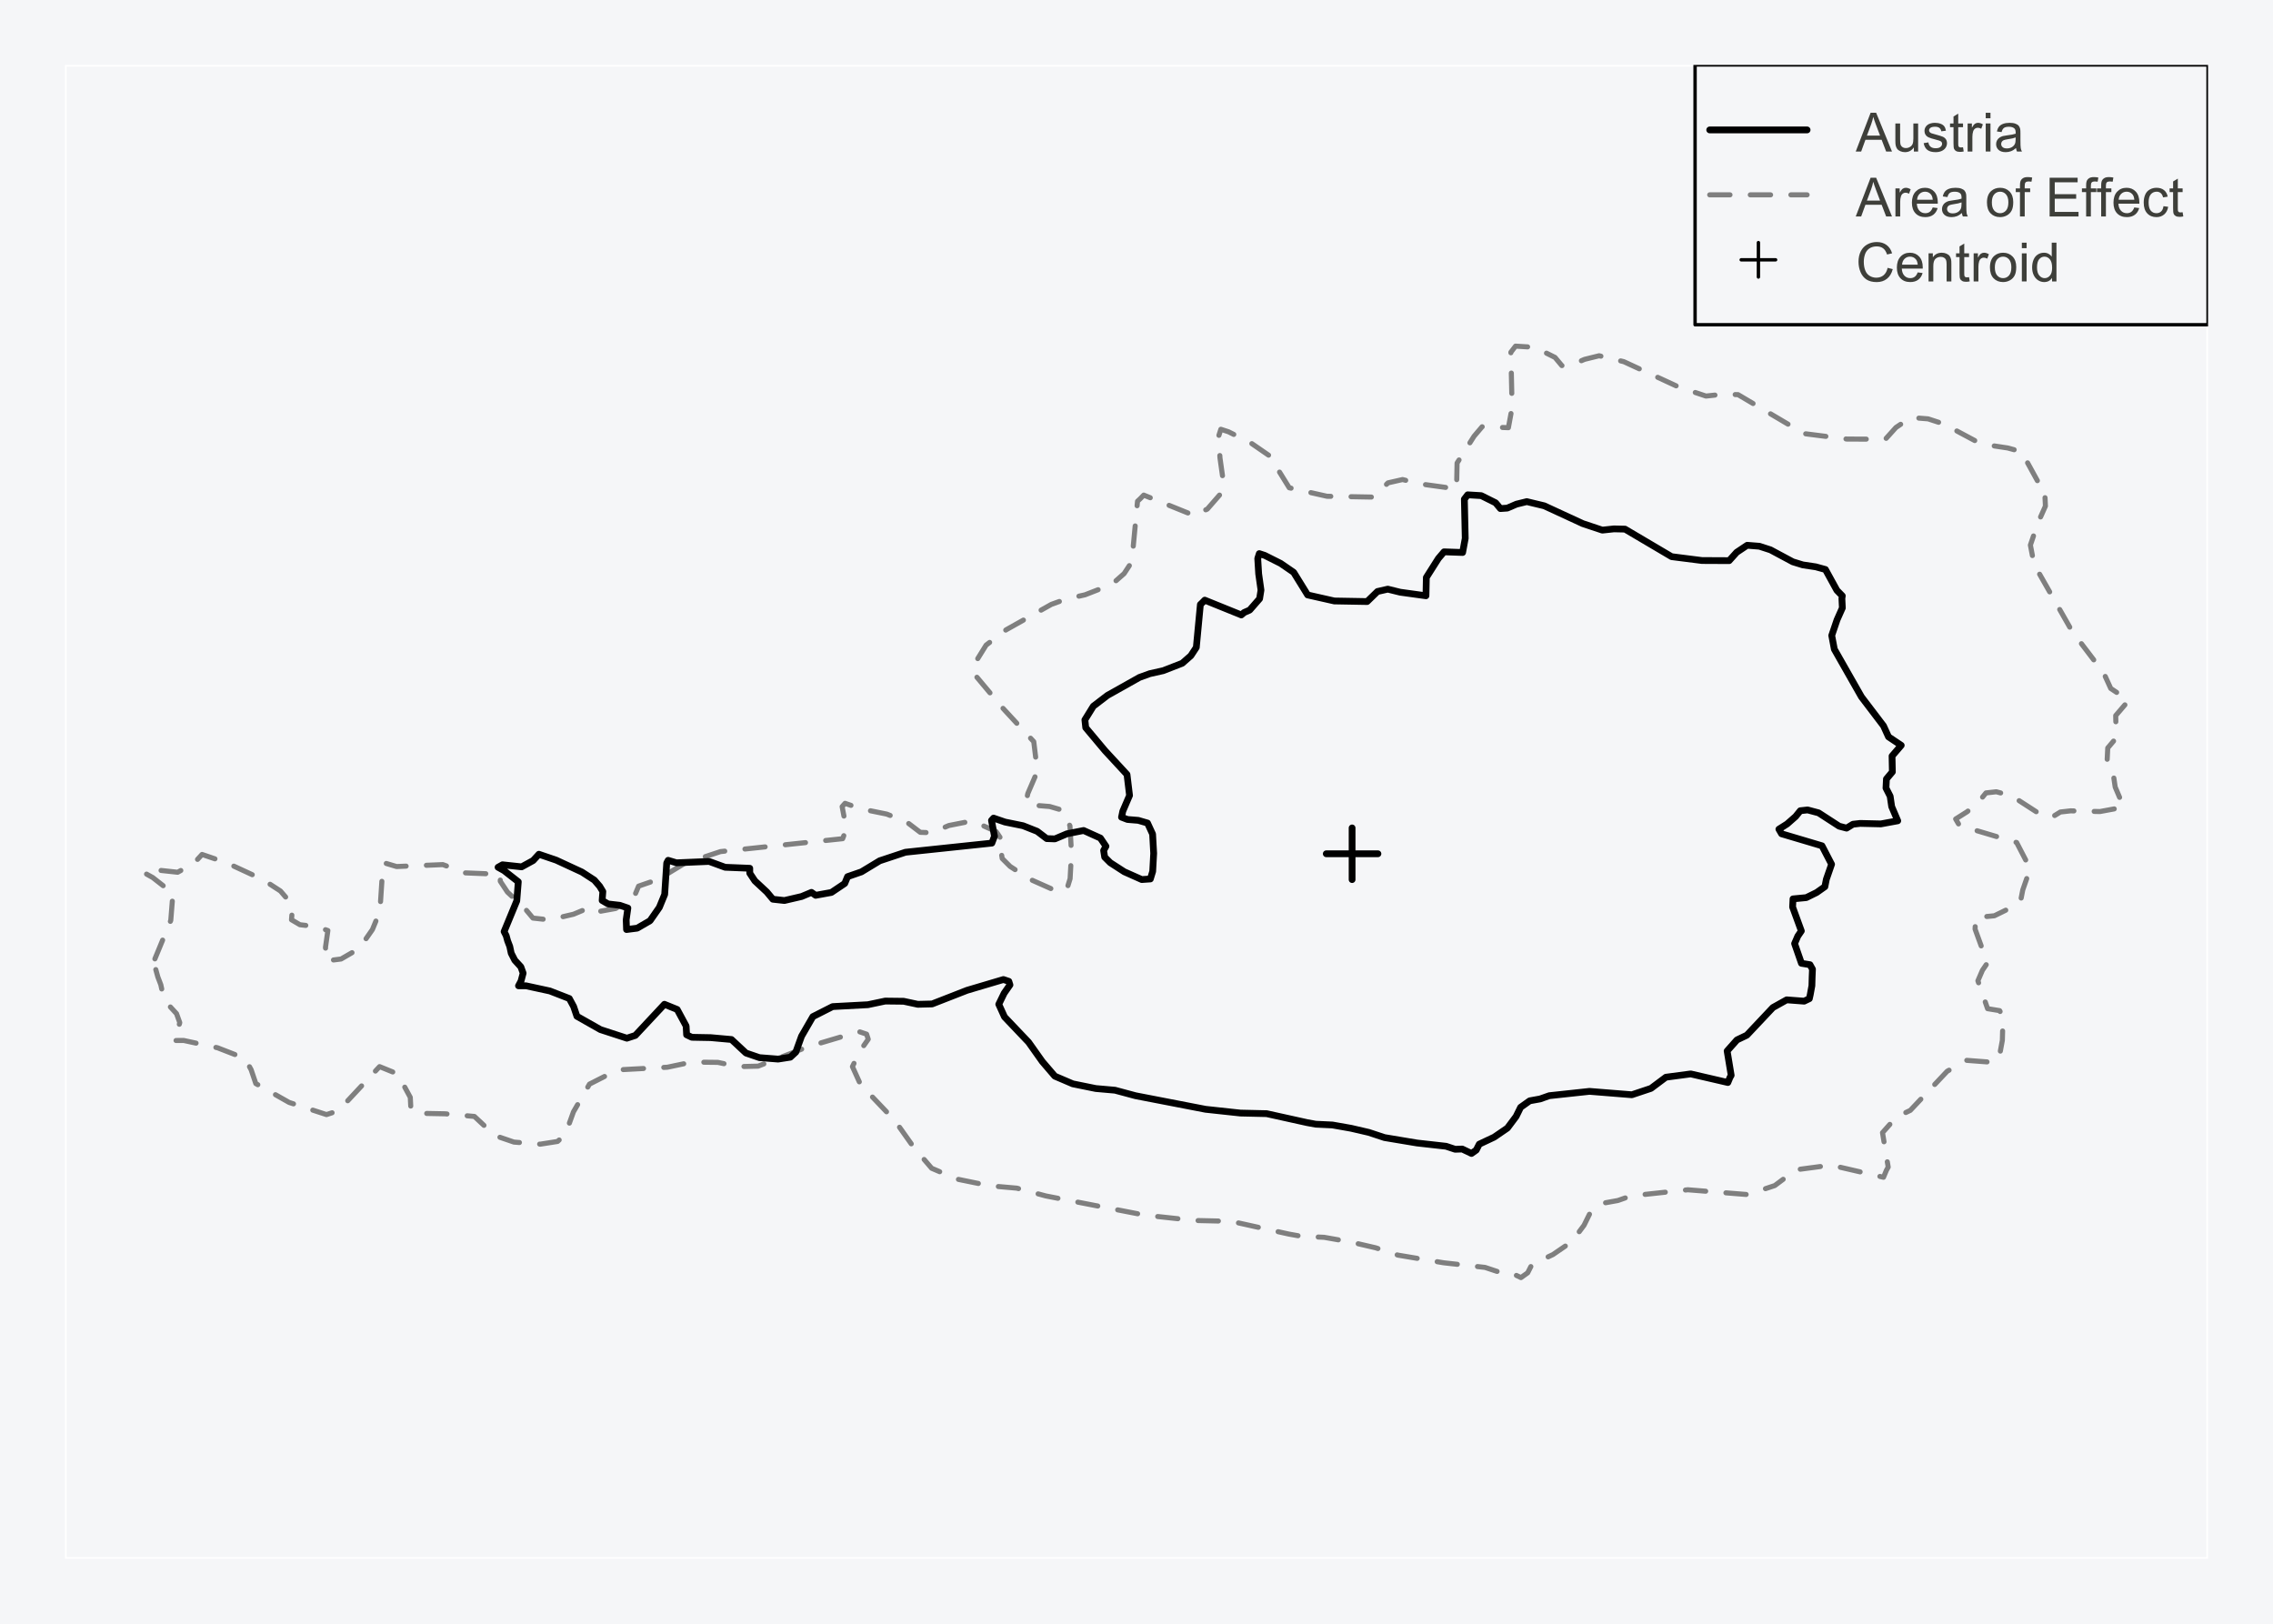
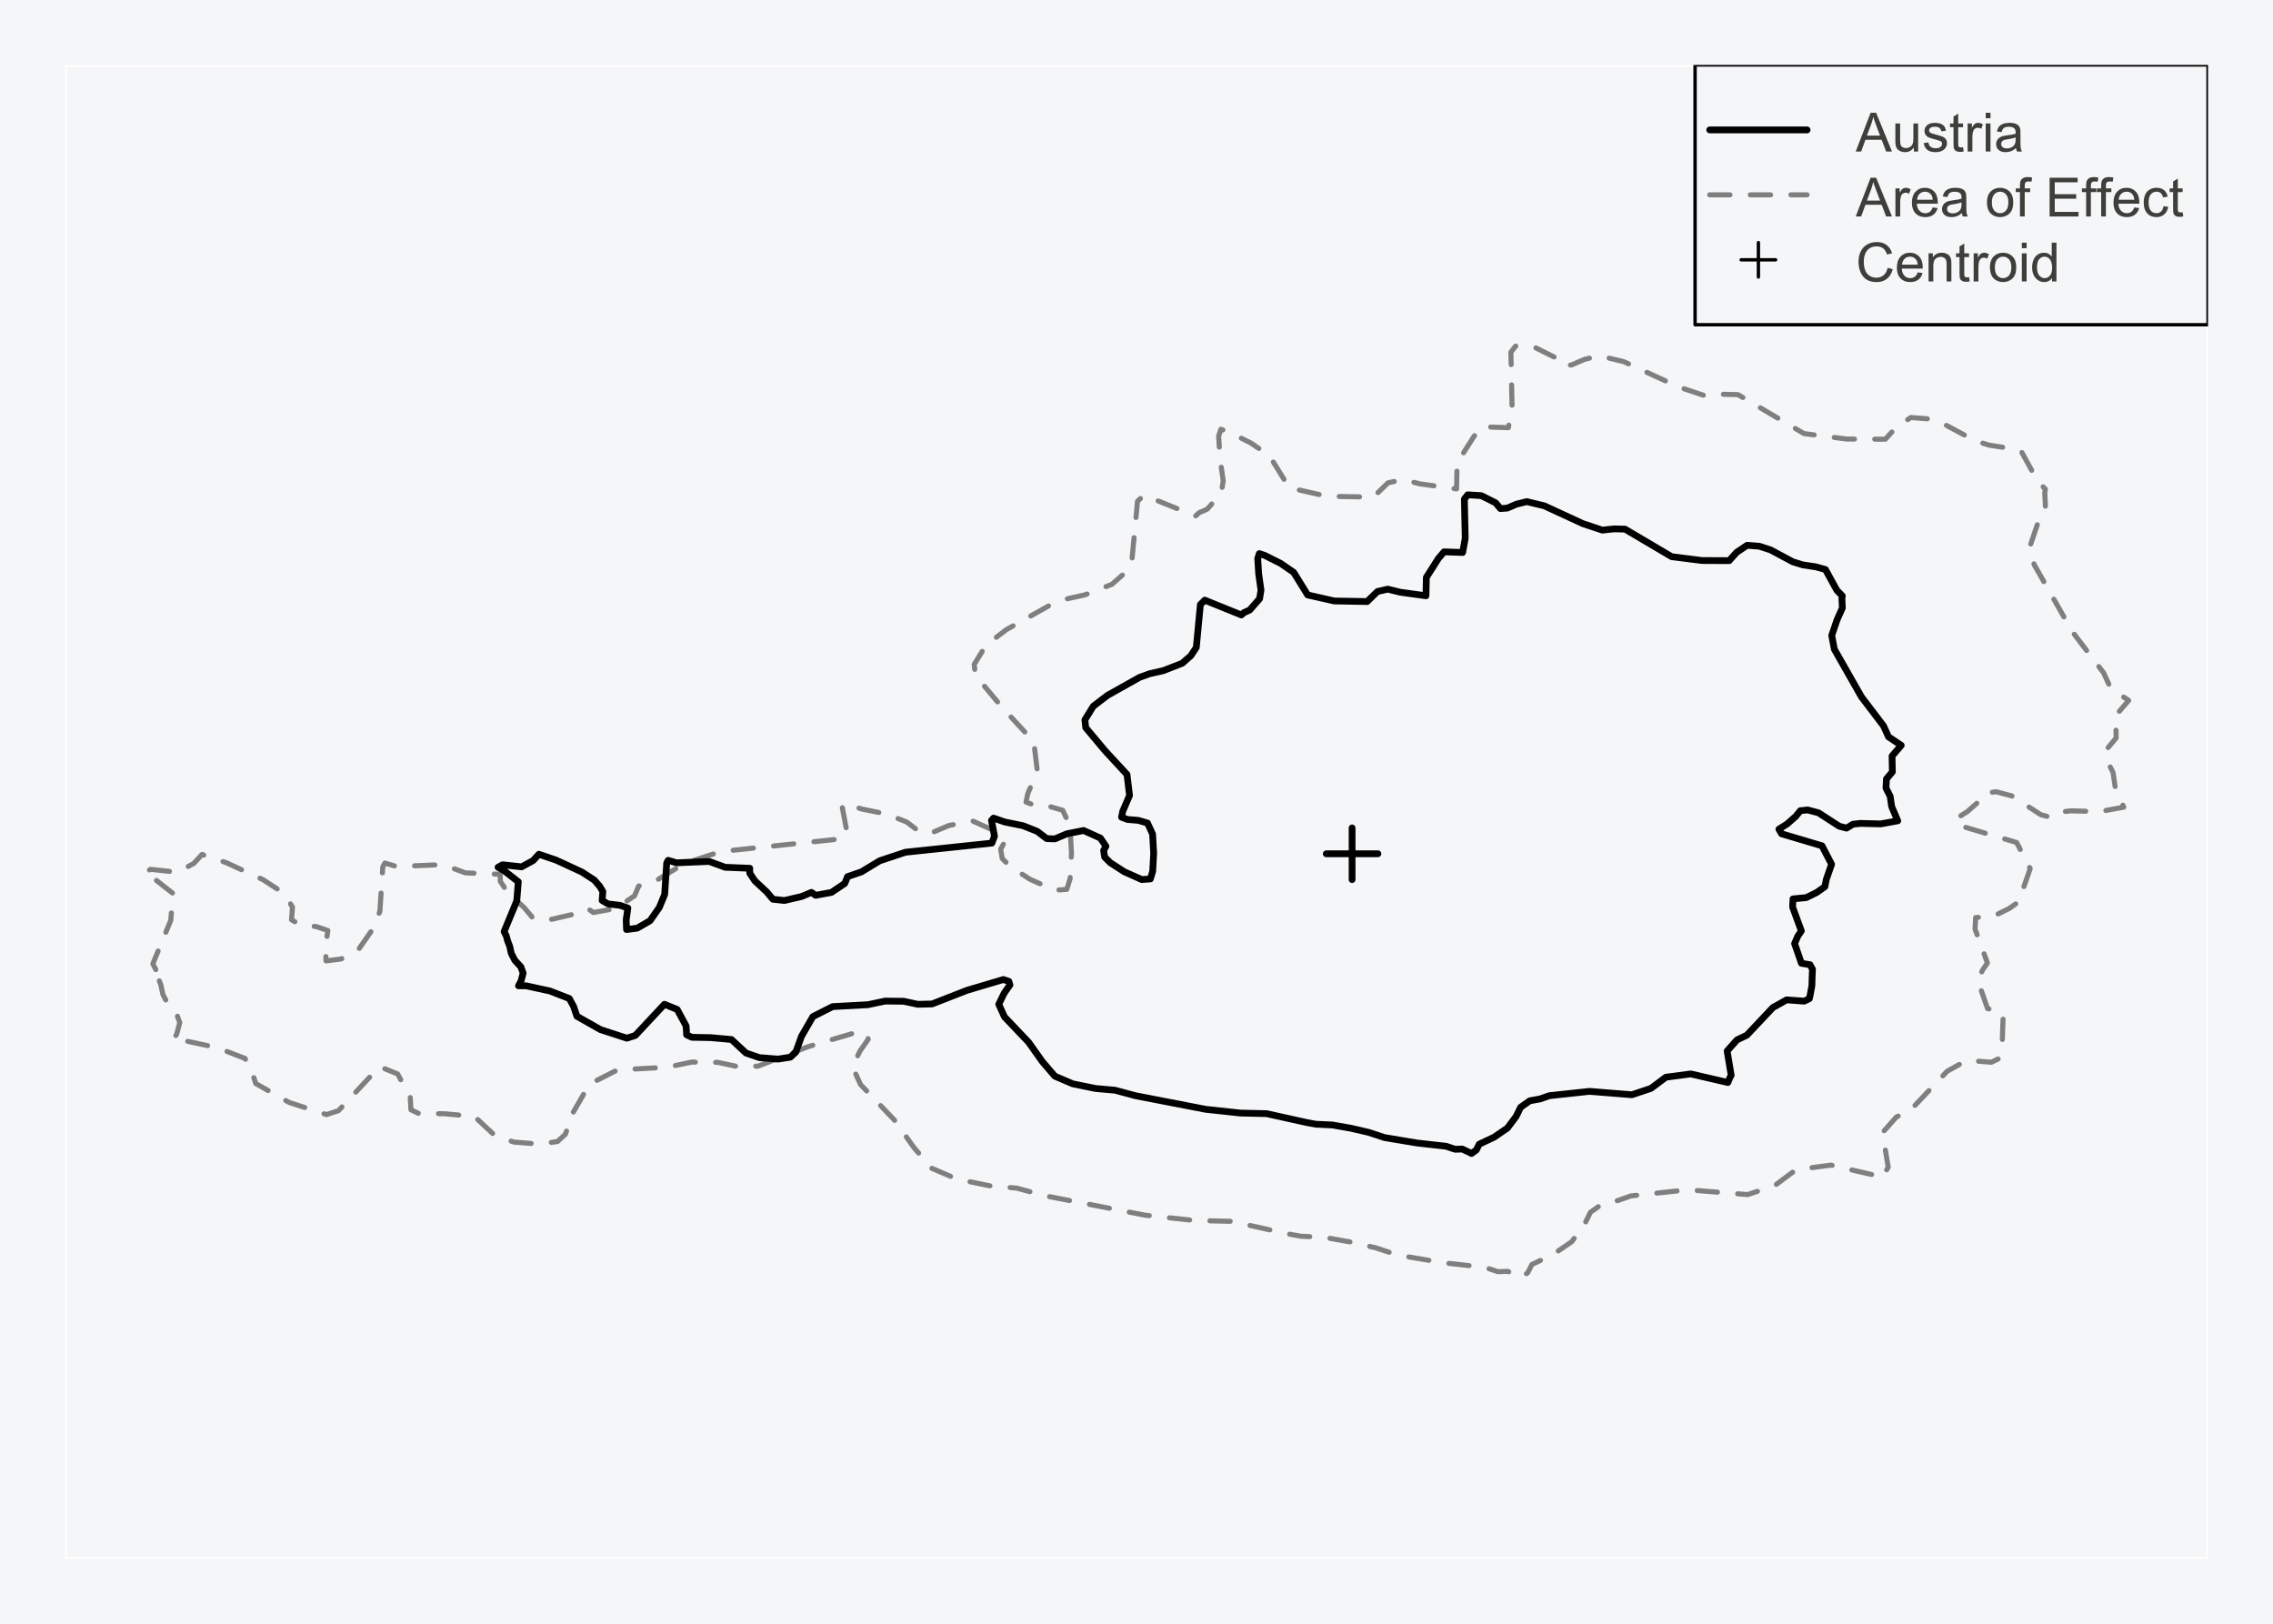
<svg xmlns="http://www.w3.org/2000/svg" xmlns:xlink="http://www.w3.org/1999/xlink" width="504pt" height="360pt" viewBox="0 0 504 360">
  <style type="text/css">
  /* theme-aware-processed - auto-generated */
  .theme-bg {
    fill: #F5F6F8;
  }
  .theme-text {
    fill: #3E3F3A;
    font-family: "Roboto", -apple-system, BlinkMacSystemFont, "Segoe UI", system-ui, sans-serif;
  }
</style>
  <defs>
    <g>
      <g id="glyph-0-0">
        <path d="M -0.016 0 L 3.281 -8.59 L 4.508 -8.59 L 8.023 0 L 6.727 0 L 5.727 -2.602 L 2.133 -2.602 L 1.188 0 L -0.016 0 M 2.461 -3.527 L 5.375 -3.527 L 4.477 -5.906 C 4.203 -6.629 4 -7.223 3.867 -7.688 C 3.758 -7.137 3.602 -6.59 3.406 -6.047 Z M 2.461 -3.527 " />
      </g>
      <g id="glyph-0-1">
        <path d="M 4.867 0 L 4.867 -0.914 C 4.383 -0.211 3.727 0.141 2.895 0.141 C 2.527 0.141 2.184 0.07 1.867 -0.07 C 1.547 -0.211 1.312 -0.387 1.156 -0.602 C 1.004 -0.812 0.895 -1.074 0.832 -1.383 C 0.789 -1.59 0.766 -1.918 0.766 -2.367 L 0.766 -6.223 L 1.82 -6.223 L 1.82 -2.773 C 1.82 -2.219 1.844 -1.848 1.887 -1.656 C 1.953 -1.379 2.094 -1.164 2.309 -1.004 C 2.523 -0.848 2.789 -0.766 3.105 -0.766 C 3.422 -0.766 3.719 -0.848 3.996 -1.012 C 4.273 -1.172 4.469 -1.395 4.586 -1.672 C 4.699 -1.953 4.758 -2.355 4.758 -2.891 L 4.758 -6.223 L 5.812 -6.223 L 5.812 0 Z M 4.867 0 " />
      </g>
      <g id="glyph-0-2">
        <path d="M 0.367 -1.859 L 1.414 -2.023 C 1.469 -1.602 1.633 -1.281 1.902 -1.062 C 2.168 -0.836 2.543 -0.727 3.023 -0.727 C 3.508 -0.727 3.867 -0.824 4.102 -1.023 C 4.336 -1.219 4.453 -1.449 4.453 -1.719 C 4.453 -1.953 4.348 -2.141 4.141 -2.281 C 3.996 -2.375 3.641 -2.492 3.062 -2.637 C 2.289 -2.832 1.754 -3 1.457 -3.145 C 1.156 -3.285 0.93 -3.484 0.777 -3.734 C 0.621 -3.988 0.547 -4.266 0.547 -4.57 C 0.547 -4.848 0.609 -5.105 0.734 -5.34 C 0.863 -5.578 1.035 -5.773 1.254 -5.93 C 1.418 -6.051 1.641 -6.152 1.926 -6.238 C 2.207 -6.32 2.512 -6.363 2.836 -6.363 C 3.324 -6.363 3.754 -6.293 4.121 -6.152 C 4.492 -6.012 4.762 -5.82 4.938 -5.582 C 5.113 -5.34 5.234 -5.02 5.305 -4.617 L 4.273 -4.477 C 4.227 -4.797 4.09 -5.047 3.863 -5.227 C 3.641 -5.406 3.32 -5.496 2.914 -5.496 C 2.426 -5.496 2.082 -5.414 1.875 -5.258 C 1.668 -5.094 1.562 -4.906 1.562 -4.695 C 1.562 -4.555 1.605 -4.434 1.695 -4.324 C 1.777 -4.211 1.914 -4.117 2.098 -4.043 C 2.203 -4.004 2.516 -3.914 3.031 -3.773 C 3.773 -3.574 4.297 -3.41 4.59 -3.285 C 4.887 -3.156 5.117 -2.973 5.285 -2.73 C 5.453 -2.488 5.535 -2.188 5.539 -1.828 C 5.535 -1.477 5.434 -1.145 5.23 -0.836 C 5.023 -0.523 4.727 -0.285 4.344 -0.113 C 3.953 0.055 3.516 0.141 3.031 0.141 C 2.219 0.141 1.605 -0.027 1.18 -0.363 C 0.758 -0.699 0.484 -1.199 0.367 -1.859 Z M 0.367 -1.859 " />
      </g>
      <g id="glyph-0-3">
        <path d="M 3.094 -0.945 L 3.246 -0.012 C 2.949 0.051 2.684 0.082 2.449 0.082 C 2.066 0.082 1.77 0.02 1.559 -0.102 C 1.348 -0.219 1.199 -0.379 1.113 -0.578 C 1.027 -0.773 0.984 -1.188 0.984 -1.82 L 0.984 -5.402 L 0.211 -5.402 L 0.211 -6.223 L 0.984 -6.223 L 0.984 -7.766 L 2.031 -8.398 L 2.031 -6.223 L 3.094 -6.223 L 3.094 -5.402 L 2.031 -5.402 L 2.031 -1.766 C 2.031 -1.461 2.051 -1.27 2.09 -1.184 C 2.125 -1.098 2.188 -1.027 2.27 -0.977 C 2.355 -0.926 2.473 -0.902 2.633 -0.902 C 2.75 -0.902 2.902 -0.914 3.094 -0.945 Z M 3.094 -0.945 " />
      </g>
      <g id="glyph-0-4">
        <path d="M 0.781 0 L 0.781 -6.223 L 1.727 -6.223 L 1.727 -5.281 C 1.969 -5.719 2.195 -6.012 2.398 -6.152 C 2.605 -6.293 2.828 -6.363 3.078 -6.363 C 3.43 -6.363 3.793 -6.25 4.16 -6.023 L 3.797 -5.047 C 3.539 -5.195 3.281 -5.273 3.023 -5.273 C 2.793 -5.273 2.586 -5.203 2.402 -5.066 C 2.219 -4.926 2.086 -4.734 2.008 -4.488 C 1.891 -4.113 1.836 -3.703 1.836 -3.258 L 1.836 0 Z M 0.781 0 " />
      </g>
      <g id="glyph-0-5">
        <path d="M 0.797 -7.375 L 0.797 -8.59 L 1.852 -8.59 L 1.852 -7.375 L 0.797 -7.375 M 0.797 0 L 0.797 -6.223 L 1.852 -6.223 L 1.852 0 Z M 0.797 0 " />
      </g>
      <g id="glyph-0-6">
        <path d="M 4.852 -0.766 C 4.461 -0.434 4.086 -0.199 3.723 -0.062 C 3.363 0.07 2.973 0.141 2.562 0.141 C 1.875 0.141 1.352 -0.027 0.984 -0.359 C 0.617 -0.695 0.434 -1.121 0.434 -1.641 C 0.434 -1.945 0.504 -2.223 0.641 -2.477 C 0.781 -2.727 0.961 -2.93 1.188 -3.082 C 1.41 -3.234 1.664 -3.348 1.945 -3.43 C 2.152 -3.48 2.465 -3.535 2.883 -3.586 C 3.734 -3.688 4.359 -3.809 4.766 -3.949 C 4.766 -4.094 4.77 -4.184 4.77 -4.227 C 4.77 -4.652 4.672 -4.957 4.469 -5.133 C 4.203 -5.371 3.801 -5.492 3.27 -5.492 C 2.773 -5.492 2.406 -5.402 2.172 -5.23 C 1.934 -5.055 1.758 -4.746 1.648 -4.305 L 0.617 -4.445 C 0.707 -4.887 0.863 -5.246 1.078 -5.516 C 1.293 -5.789 1.602 -5.996 2.008 -6.145 C 2.414 -6.289 2.887 -6.363 3.422 -6.363 C 3.953 -6.363 4.383 -6.301 4.719 -6.176 C 5.047 -6.051 5.293 -5.895 5.449 -5.703 C 5.605 -5.516 5.715 -5.273 5.777 -4.984 C 5.812 -4.805 5.828 -4.484 5.828 -4.016 L 5.828 -2.609 C 5.828 -1.629 5.852 -1.008 5.898 -0.746 C 5.941 -0.488 6.031 -0.238 6.164 0 L 5.062 0 C 4.953 -0.219 4.883 -0.477 4.852 -0.766 M 4.766 -3.125 C 4.379 -2.965 3.805 -2.832 3.039 -2.727 C 2.605 -2.66 2.301 -2.59 2.121 -2.516 C 1.941 -2.434 1.801 -2.32 1.703 -2.172 C 1.605 -2.02 1.559 -1.852 1.559 -1.672 C 1.559 -1.387 1.664 -1.152 1.879 -0.969 C 2.09 -0.781 2.402 -0.684 2.812 -0.688 C 3.219 -0.684 3.578 -0.773 3.898 -0.953 C 4.211 -1.129 4.445 -1.371 4.594 -1.68 C 4.707 -1.918 4.762 -2.27 4.766 -2.734 Z M 4.766 -3.125 " />
      </g>
      <g id="glyph-0-7">
        <path d="M 5.051 -2.004 L 6.141 -1.867 C 5.969 -1.23 5.648 -0.738 5.188 -0.387 C 4.719 -0.035 4.125 0.141 3.406 0.141 C 2.492 0.141 1.773 -0.141 1.238 -0.699 C 0.707 -1.262 0.438 -2.047 0.438 -3.059 C 0.438 -4.105 0.711 -4.918 1.25 -5.496 C 1.789 -6.074 2.484 -6.363 3.344 -6.363 C 4.18 -6.363 4.859 -6.078 5.383 -5.516 C 5.914 -4.945 6.176 -4.148 6.176 -3.125 C 6.176 -3.059 6.172 -2.965 6.172 -2.844 L 1.531 -2.844 C 1.566 -2.156 1.762 -1.633 2.109 -1.273 C 2.457 -0.906 2.891 -0.727 3.41 -0.727 C 3.797 -0.727 4.125 -0.828 4.398 -1.031 C 4.672 -1.234 4.891 -1.559 5.051 -2.004 M 1.586 -3.711 L 5.062 -3.711 C 5.016 -4.23 4.883 -4.625 4.664 -4.887 C 4.328 -5.293 3.891 -5.496 3.359 -5.496 C 2.871 -5.496 2.465 -5.332 2.137 -5.008 C 1.805 -4.684 1.625 -4.25 1.586 -3.711 Z M 1.586 -3.711 " />
      </g>
      <g id="glyph-0-8">
</g>
      <g id="glyph-0-9">
        <path d="M 0.398 -3.109 C 0.398 -4.262 0.719 -5.117 1.359 -5.672 C 1.895 -6.133 2.547 -6.363 3.316 -6.363 C 4.172 -6.363 4.871 -6.082 5.414 -5.523 C 5.957 -4.961 6.227 -4.188 6.227 -3.199 C 6.227 -2.398 6.109 -1.77 5.867 -1.309 C 5.629 -0.852 5.277 -0.492 4.82 -0.242 C 4.359 0.012 3.859 0.141 3.316 0.141 C 2.445 0.141 1.742 -0.141 1.203 -0.695 C 0.668 -1.254 0.398 -2.059 0.398 -3.109 M 1.484 -3.109 C 1.484 -2.312 1.656 -1.719 2.004 -1.32 C 2.352 -0.926 2.789 -0.727 3.316 -0.727 C 3.84 -0.727 4.273 -0.926 4.625 -1.324 C 4.969 -1.723 5.145 -2.328 5.145 -3.148 C 5.145 -3.914 4.969 -4.5 4.621 -4.895 C 4.27 -5.293 3.836 -5.492 3.316 -5.492 C 2.789 -5.492 2.352 -5.293 2.004 -4.898 C 1.656 -4.504 1.484 -3.906 1.484 -3.109 Z M 1.484 -3.109 " />
      </g>
      <g id="glyph-0-10">
        <path d="M 1.043 0 L 1.043 -5.402 L 0.109 -5.402 L 0.109 -6.223 L 1.043 -6.223 L 1.043 -6.883 C 1.043 -7.301 1.078 -7.613 1.156 -7.816 C 1.254 -8.09 1.434 -8.312 1.691 -8.48 C 1.945 -8.652 2.305 -8.734 2.766 -8.734 C 3.062 -8.734 3.391 -8.703 3.75 -8.633 L 3.594 -7.711 C 3.371 -7.75 3.164 -7.77 2.969 -7.77 C 2.648 -7.77 2.422 -7.699 2.289 -7.562 C 2.156 -7.426 2.094 -7.172 2.094 -6.797 L 2.094 -6.223 L 3.305 -6.223 L 3.305 -5.402 L 2.094 -5.402 L 2.094 0 Z M 1.043 0 " />
      </g>
      <g id="glyph-0-11">
        <path d="M 0.949 0 L 0.949 -8.59 L 7.16 -8.59 L 7.16 -7.578 L 2.086 -7.578 L 2.086 -4.945 L 6.836 -4.945 L 6.836 -3.938 L 2.086 -3.938 L 2.086 -1.016 L 7.359 -1.016 L 7.359 0 Z M 0.949 0 " />
      </g>
      <g id="glyph-0-12">
        <path d="M 4.852 -2.281 L 5.891 -2.145 C 5.773 -1.43 5.484 -0.871 5.02 -0.465 C 4.551 -0.062 3.977 0.141 3.297 0.141 C 2.445 0.141 1.762 -0.137 1.246 -0.695 C 0.727 -1.25 0.469 -2.047 0.469 -3.086 C 0.469 -3.758 0.578 -4.348 0.805 -4.852 C 1.023 -5.355 1.363 -5.734 1.82 -5.984 C 2.273 -6.238 2.77 -6.363 3.305 -6.363 C 3.98 -6.363 4.531 -6.191 4.961 -5.852 C 5.391 -5.508 5.668 -5.023 5.789 -4.395 L 4.766 -4.234 C 4.664 -4.652 4.492 -4.969 4.246 -5.18 C 3.996 -5.391 3.695 -5.496 3.344 -5.496 C 2.812 -5.496 2.383 -5.305 2.051 -4.926 C 1.719 -4.543 1.555 -3.941 1.555 -3.117 C 1.555 -2.281 1.711 -1.672 2.031 -1.297 C 2.352 -0.918 2.77 -0.727 3.289 -0.727 C 3.699 -0.727 4.047 -0.852 4.324 -1.109 C 4.602 -1.359 4.777 -1.75 4.852 -2.281 Z M 4.852 -2.281 " />
      </g>
      <g id="glyph-0-13">
        <path d="M 7.055 -3.012 L 8.191 -2.727 C 7.953 -1.789 7.523 -1.078 6.906 -0.59 C 6.285 -0.098 5.527 0.148 4.633 0.148 C 3.711 0.148 2.957 -0.043 2.375 -0.418 C 1.797 -0.797 1.355 -1.344 1.051 -2.055 C 0.75 -2.77 0.598 -3.539 0.598 -4.359 C 0.598 -5.254 0.77 -6.035 1.109 -6.699 C 1.453 -7.367 1.938 -7.871 2.57 -8.219 C 3.199 -8.562 3.895 -8.734 4.652 -8.734 C 5.512 -8.734 6.234 -8.516 6.82 -8.078 C 7.406 -7.641 7.812 -7.027 8.047 -6.234 L 6.926 -5.969 C 6.727 -6.594 6.438 -7.051 6.059 -7.336 C 5.68 -7.621 5.203 -7.766 4.629 -7.766 C 3.969 -7.766 3.418 -7.605 2.973 -7.289 C 2.531 -6.973 2.219 -6.547 2.039 -6.016 C 1.859 -5.48 1.77 -4.93 1.77 -4.367 C 1.77 -3.633 1.875 -2.996 2.09 -2.453 C 2.301 -1.906 2.633 -1.5 3.082 -1.23 C 3.531 -0.961 4.016 -0.828 4.539 -0.828 C 5.176 -0.828 5.715 -1.008 6.156 -1.375 C 6.598 -1.742 6.898 -2.289 7.055 -3.012 Z M 7.055 -3.012 " />
      </g>
      <g id="glyph-0-14">
        <path d="M 0.789 0 L 0.789 -6.223 L 1.742 -6.223 L 1.742 -5.336 C 2.195 -6.02 2.855 -6.363 3.719 -6.363 C 4.094 -6.363 4.441 -6.297 4.754 -6.16 C 5.07 -6.027 5.305 -5.848 5.461 -5.633 C 5.617 -5.41 5.727 -5.152 5.789 -4.852 C 5.828 -4.656 5.848 -4.312 5.848 -3.828 L 5.848 0 L 4.793 0 L 4.793 -3.785 C 4.793 -4.215 4.75 -4.535 4.672 -4.75 C 4.586 -4.961 4.441 -5.133 4.234 -5.258 C 4.023 -5.387 3.781 -5.449 3.5 -5.449 C 3.047 -5.449 2.66 -5.305 2.336 -5.023 C 2.008 -4.734 1.844 -4.195 1.844 -3.398 L 1.844 0 Z M 0.789 0 " />
      </g>
      <g id="glyph-0-15">
        <path d="M 4.828 0 L 4.828 -0.785 C 4.434 -0.168 3.852 0.141 3.086 0.141 C 2.59 0.141 2.137 0.004 1.719 -0.27 C 1.305 -0.543 0.98 -0.926 0.754 -1.414 C 0.523 -1.906 0.41 -2.469 0.41 -3.105 C 0.41 -3.727 0.512 -4.289 0.719 -4.797 C 0.926 -5.301 1.238 -5.688 1.652 -5.961 C 2.066 -6.227 2.527 -6.363 3.039 -6.363 C 3.414 -6.363 3.75 -6.285 4.043 -6.125 C 4.336 -5.969 4.574 -5.762 4.758 -5.508 L 4.758 -8.59 L 5.805 -8.59 L 5.805 0 L 4.828 0 M 1.492 -3.105 C 1.492 -2.309 1.66 -1.711 2 -1.32 C 2.332 -0.922 2.73 -0.727 3.188 -0.727 C 3.648 -0.727 4.039 -0.914 4.363 -1.293 C 4.684 -1.668 4.844 -2.242 4.844 -3.016 C 4.844 -3.867 4.68 -4.492 4.352 -4.891 C 4.023 -5.289 3.621 -5.492 3.141 -5.492 C 2.672 -5.492 2.281 -5.297 1.965 -4.914 C 1.652 -4.531 1.492 -3.93 1.492 -3.105 Z M 1.492 -3.105 " />
      </g>
    </g>
    <clipPath id="clip-0">
      <path clip-rule="nonzero" d="M 14.398 14.398 L 489.598 14.398 L 489.598 345.598 L 14.398 345.598 Z M 14.398 14.398 " />
    </clipPath>
    <clipPath id="clip-1">
      <path clip-rule="nonzero" d="M 375 14.398 L 489.598 14.398 L 489.598 72 L 375 72 Z M 375 14.398 " />
    </clipPath>
    <clipPath id="clip-2">
      <path clip-rule="nonzero" d="M 375 14.398 L 489.598 14.398 L 489.598 73 L 375 73 Z M 375 14.398 " />
    </clipPath>
  </defs>
  <rect x="-50.4" y="-36" width="604.8" height="432" class="theme-bg" fill-opacity="1" />
  <g clip-path="url(#clip-0)">
    <path fill-rule="nonzero" class="theme-bg" fill-opacity="1" stroke-width="0.75" stroke-linecap="round" stroke-linejoin="round" stroke="rgb(100%, 100%, 100%)" stroke-opacity="1" stroke-miterlimit="10" d="M 14.398 345.602 L 489.598 345.602 L 489.598 14.402 L 14.398 14.402 Z M 14.398 345.602 " />
  </g>
-   <path fill="none" stroke-width="1.125" stroke-linecap="round" stroke-linejoin="round" stroke="rgb(49.804%, 49.804%, 49.804%)" stroke-opacity="1" stroke-dasharray="4.5 4.5" stroke-miterlimit="10" d="M 34.547 214.969 L 35 216.602 L 35.664 218.344 L 36.117 220.477 L 37.25 222.676 L 39.141 224.734 L 39.859 226.723 L 39.195 229.219 L 38.41 230.691 L 40.742 230.684 L 48.238 232.305 L 54.34 234.676 L 55.691 237.184 L 56.723 240.238 L 64.102 244.418 L 72.391 247.117 L 75.043 246.254 L 84.164 236.48 L 88.168 238.105 L 90.973 243.293 L 91.117 246.047 L 92.754 246.828 L 98.684 246.941 L 105.191 247.527 L 109.742 251.77 L 113.953 253.211 L 119.805 253.672 L 123.637 253.07 L 125.363 251.477 L 127.152 246.512 L 130.711 240.359 L 136.914 237.207 L 147.969 236.617 L 153.406 235.473 L 159.176 235.539 L 163.625 236.488 L 168.102 236.375 L 179.066 232.098 L 190.465 228.715 L 192.156 229.285 L 192.516 230.41 L 190.691 233.02 L 189.012 236.48 L 190.801 240.434 L 198.352 248.367 L 202.66 254.445 L 206.582 259.016 L 212.211 261.422 L 219.426 262.895 L 225.461 263.426 L 231.898 265.152 L 253.848 269.41 L 264.793 270.59 L 273.008 270.777 L 285.758 273.602 L 288.414 274.078 L 293.617 274.328 L 299.512 275.371 L 305.039 276.652 L 309.965 278.273 L 320.105 279.973 L 329.273 280.996 L 332.117 281.941 L 334.336 281.867 L 337.25 283.258 L 338.738 282.195 L 339.68 280.344 L 344.336 278.152 L 348.508 275.297 L 351.234 271.656 L 352.648 268.785 L 355.5 266.75 L 358.746 266.164 L 361.645 265.145 L 374.25 263.785 L 387.527 264.852 L 393.527 262.852 L 398.215 259.352 L 405.621 258.367 L 406.008 258.324 L 417.637 261.012 L 418.289 259.449 L 418.676 258.758 L 417.414 251.125 L 420.492 247.652 L 423.578 246.18 L 431.758 237.508 L 436.082 235.09 L 441.562 235.508 L 443.188 234.723 L 443.465 233.473 L 443.988 230.652 L 444.062 227.988 L 444.168 225.484 L 443.387 224.07 L 440.715 223.633 L 438.566 217.453 L 439.57 215.121 L 440.676 213.496 L 437.938 205.988 L 438.066 203.438 L 442.219 203.035 L 445.48 201.438 L 448.062 199.613 L 448.516 197.305 L 450.16 192.582 L 447.156 186.793 L 434.477 183.027 L 433.633 181.582 L 436.215 179.949 L 438.879 177.613 L 440.355 175.797 L 442.645 175.543 L 446.078 176.461 L 452.543 180.645 L 454.871 181.25 L 456.855 180.031 L 459.129 179.773 L 465.617 179.93 L 470.906 178.953 L 469.008 174.496 L 468.531 171.258 L 467.219 168.676 L 467.359 165.832 L 469.223 163.621 L 469.125 158.648 L 472 155.293 L 468.02 152.633 L 466.441 149.172 L 459.523 140.082 L 451.027 125.156 L 450.207 120.852 L 451.871 115.949 L 453.539 112.207 L 453.398 109.238 L 453.52 108.43 L 451.82 106.688 L 448.234 100.156 L 445.195 99.324 L 441.141 98.715 L 438.012 97.754 L 431 94 L 427.523 92.867 L 423.699 92.562 L 420.398 94.773 L 418.051 97.379 L 409.523 97.344 L 400.004 96.133 L 385.383 87.496 L 381.91 87.418 L 378.27 87.812 L 372.145 85.77 L 360.051 80.184 L 354.582 78.875 L 351.352 79.672 L 348.473 80.91 L 346.312 81.055 L 344.797 79.242 L 340.297 77 L 336.047 76.742 L 335.012 78.094 L 335.281 90.387 L 334.461 94.824 L 328.633 94.617 L 326.848 96.719 L 323.082 102.664 L 322.969 108.398 L 314.891 107.285 L 310.996 106.32 L 307.77 107.055 L 304.52 110.211 L 294.234 110.027 L 285.867 108.141 L 281.477 101.047 L 277.406 98.242 L 272.41 95.734 L 270.703 95.176 L 270.215 96.707 L 270.508 101.52 L 271.23 106.625 L 270.793 109.324 L 267.691 112.883 L 265.953 113.641 L 265.07 114.406 L 253.605 109.77 L 252.84 110.559 L 252.227 111.133 L 250.953 124.586 L 249.254 127.172 L 246.547 129.555 L 240.59 131.875 L 236.371 132.82 L 233.129 133.992 L 223.086 139.637 L 218.652 143.031 L 216.012 147.293 L 216.277 149.746 L 222.328 156.969 L 229.219 164.434 L 230.02 171.004 L 227.906 175.922 L 227.504 177.82 L 229.363 178.535 L 232.746 178.809 L 235.648 179.656 L 237.246 183.117 L 237.586 189.152 L 237.277 194.809 L 236.543 197.188 L 233.855 197.379 L 228.363 194.934 L 223.973 192.09 L 222.223 190.344 L 221.891 188.258 L 222.621 186.938 L 220.879 184.367 L 215.617 181.992 L 210.383 183.027 L 206.609 184.629 L 204.051 184.535 L 201.043 182.246 L 196.617 180.492 L 190.953 179.34 L 187.375 178.105 L 186.73 178.836 L 187.668 183.785 L 186.844 185.945 L 159.75 188.809 L 151.676 191.488 L 145.945 194.961 L 141.598 196.465 L 140.707 198.605 L 136.531 201.418 L 131.582 202.312 L 130.277 201.395 L 127.176 202.691 L 121.789 203.945 L 118.168 203.547 L 116.27 201.273 L 112.527 197.793 L 110.93 195.383 L 110.926 193.84 L 103.207 193.527 L 98.188 191.691 L 87.941 192.121 L 85.336 191.348 L 84.883 192.18 L 84.238 202.047 L 82.574 206.098 L 79.652 210.289 L 75.629 212.621 L 72.289 213.043 L 72.176 209.988 L 72.699 206.309 L 70.191 205.445 L 66.504 205.023 L 64.637 203.926 L 64.852 201.129 L 63.867 199.496 L 62.188 197.547 L 58.305 195.023 L 50.234 191.289 L 44.801 189.441 L 42.996 191.41 L 39.391 193.387 L 33.391 192.738 L 32 193.52 L 33.863 194.559 L 38.344 198.066 L 37.867 204.051 L 33.895 213.684 Z M 34.547 214.969 " />
-   <path fill="none" stroke-width="1.5" stroke-linecap="round" stroke-linejoin="round" stroke="rgb(0%, 0%, 0%)" stroke-opacity="1" stroke-miterlimit="10" d="M 112.238 207.445 L 112.559 208.602 L 113.031 209.832 L 113.352 211.34 L 114.148 212.895 L 115.488 214.352 L 115.996 215.758 L 115.527 217.523 L 114.973 218.562 L 116.621 218.559 L 121.918 219.707 L 126.234 221.383 L 127.191 223.156 L 127.922 225.316 L 133.137 228.27 L 139 230.18 L 140.875 229.566 L 147.324 222.66 L 150.156 223.809 L 152.137 227.477 L 152.242 229.422 L 153.398 229.977 L 157.59 230.055 L 162.191 230.469 L 165.41 233.469 L 168.391 234.488 L 172.527 234.812 L 175.238 234.391 L 176.457 233.262 L 177.723 229.75 L 180.238 225.398 L 184.625 223.172 L 192.441 222.754 L 196.285 221.945 L 200.367 221.992 L 203.512 222.664 L 206.676 222.586 L 214.43 219.559 L 222.492 217.168 L 223.688 217.57 L 223.941 218.363 L 222.652 220.211 L 221.461 222.66 L 222.73 225.453 L 228.066 231.062 L 231.113 235.359 L 233.887 238.594 L 237.867 240.297 L 242.969 241.336 L 247.234 241.711 L 251.789 242.934 L 267.309 245.941 L 275.051 246.777 L 280.855 246.91 L 289.875 248.906 L 291.75 249.246 L 295.43 249.418 L 299.598 250.156 L 303.508 251.062 L 306.988 252.211 L 314.16 253.41 L 320.645 254.137 L 322.652 254.805 L 324.223 254.754 L 326.281 255.734 L 327.336 254.984 L 328.004 253.672 L 331.293 252.125 L 334.246 250.105 L 336.172 247.531 L 337.172 245.5 L 339.188 244.062 L 341.48 243.648 L 343.531 242.926 L 352.445 241.965 L 361.836 242.719 L 366.078 241.305 L 369.391 238.828 L 374.629 238.133 L 374.902 238.102 L 383.125 240.004 L 383.586 238.898 L 383.859 238.41 L 382.965 233.012 L 385.145 230.559 L 387.328 229.516 L 393.109 223.383 L 396.168 221.676 L 400.043 221.969 L 401.191 221.418 L 401.391 220.531 L 401.758 218.535 L 401.812 216.652 L 401.887 214.883 L 401.332 213.883 L 399.441 213.574 L 397.922 209.203 L 398.633 207.555 L 399.418 206.406 L 397.48 201.098 L 397.57 199.293 L 400.508 199.012 L 402.812 197.879 L 404.637 196.59 L 404.961 194.957 L 406.121 191.617 L 403.996 187.523 L 395.031 184.859 L 394.438 183.84 L 396.262 182.684 L 398.145 181.031 L 399.188 179.746 L 400.809 179.57 L 403.238 180.215 L 407.805 183.176 L 409.453 183.605 L 410.855 182.742 L 412.465 182.559 L 417.051 182.668 L 420.793 181.98 L 419.449 178.828 L 419.113 176.539 L 418.184 174.715 L 418.285 172.703 L 419.602 171.137 L 419.531 167.621 L 421.566 165.25 L 418.75 163.367 L 417.633 160.922 L 412.742 154.496 L 406.734 143.941 L 406.156 140.895 L 407.332 137.43 L 408.512 134.785 L 408.41 132.684 L 408.5 132.109 L 407.297 130.879 L 404.762 126.262 L 402.613 125.672 L 399.746 125.242 L 397.531 124.562 L 392.574 121.906 L 390.117 121.109 L 387.41 120.895 L 385.078 122.453 L 383.418 124.301 L 377.387 124.273 L 370.656 123.418 L 360.316 117.312 L 357.863 117.258 L 355.289 117.535 L 350.957 116.09 L 342.406 112.141 L 338.539 111.215 L 336.254 111.777 L 334.219 112.652 L 332.691 112.758 L 331.621 111.473 L 328.438 109.887 L 325.434 109.707 L 324.699 110.664 L 324.891 119.355 L 324.312 122.492 L 320.191 122.348 L 318.93 123.832 L 316.266 128.035 L 316.184 132.09 L 310.473 131.301 L 307.719 130.621 L 305.438 131.141 L 303.141 133.371 L 295.867 133.242 L 289.949 131.906 L 286.848 126.891 L 283.965 124.91 L 280.434 123.137 L 279.227 122.742 L 278.883 123.824 L 279.09 127.227 L 279.602 130.836 L 279.293 132.746 L 277.098 135.262 L 275.871 135.797 L 275.242 136.34 L 267.137 133.059 L 266.594 133.617 L 266.164 134.023 L 265.262 143.535 L 264.059 145.367 L 262.145 147.051 L 257.934 148.691 L 254.949 149.359 L 252.66 150.188 L 245.555 154.18 L 242.422 156.578 L 240.555 159.594 L 240.742 161.328 L 245.02 166.434 L 249.895 171.711 L 250.457 176.359 L 248.965 179.836 L 248.68 181.18 L 249.996 181.684 L 252.387 181.879 L 254.441 182.477 L 255.57 184.926 L 255.809 189.191 L 255.59 193.191 L 255.074 194.875 L 253.172 195.008 L 249.289 193.277 L 246.184 191.27 L 244.945 190.035 L 244.711 188.559 L 245.227 187.629 L 243.996 185.809 L 240.273 184.129 L 236.574 184.859 L 233.906 185.992 L 232.098 185.926 L 229.969 184.309 L 226.84 183.07 L 222.836 182.254 L 220.305 181.383 L 219.848 181.895 L 220.512 185.398 L 219.93 186.926 L 200.773 188.949 L 195.062 190.844 L 191.012 193.297 L 187.934 194.363 L 187.309 195.875 L 184.352 197.863 L 180.852 198.5 L 179.93 197.848 L 177.738 198.766 L 173.93 199.652 L 171.371 199.371 L 170.027 197.762 L 167.379 195.301 L 166.25 193.598 L 166.246 192.504 L 160.789 192.285 L 157.238 190.988 L 149.996 191.293 L 148.152 190.742 L 147.832 191.332 L 147.379 198.309 L 146.199 201.176 L 144.133 204.137 L 141.289 205.785 L 138.926 206.086 L 138.848 203.926 L 139.219 201.324 L 137.441 200.715 L 134.836 200.414 L 133.516 199.641 L 133.668 197.66 L 132.973 196.504 L 131.781 195.125 L 129.039 193.344 L 123.332 190.703 L 119.492 189.395 L 118.215 190.789 L 115.664 192.188 L 111.422 191.73 L 110.438 192.281 L 111.758 193.016 L 114.922 195.496 L 114.586 199.727 L 111.777 206.539 Z M 112.238 207.445 " />
+   <path fill="none" stroke-width="1.125" stroke-linecap="round" stroke-linejoin="round" stroke="rgb(49.804%, 49.804%, 49.804%)" stroke-opacity="1" stroke-dasharray="4.5 4.5" stroke-miterlimit="10" d="M 34.547 214.969 L 33.895 213.684 L 37.867 204.051 L 38.344 198.066 L 33.863 194.559 L 32 193.52 L 33.391 192.738 L 39.391 193.387 L 42.996 191.41 L 44.801 189.441 L 50.234 191.289 L 58.305 195.023 L 62.188 197.547 L 63.867 199.496 L 64.852 201.129 L 64.637 203.926 L 66.504 205.023 L 70.191 205.445 L 72.699 206.309 L 72.176 209.988 L 72.289 213.043 L 75.629 212.621 L 79.652 210.289 L 82.574 206.098 L 84.238 202.047 L 84.883 192.18 L 85.336 191.348 L 87.941 192.121 L 98.188 191.691 L 103.207 193.527 L 110.926 193.84 L 110.93 195.383 L 112.527 197.793 L 116.27 201.273 L 118.168 203.547 L 121.789 203.945 L 127.176 202.691 L 130.277 201.395 L 131.582 202.312 L 136.531 201.418 L 140.707 198.605 L 141.598 196.465 L 145.945 194.961 L 151.676 191.488 L 159.75 188.809 L 186.844 185.945 L 187.668 183.785 L 186.73 178.836 L 187.375 178.105 L 190.953 179.34 L 196.617 180.492 L 201.043 182.246 L 204.051 184.535 L 206.609 184.629 L 210.383 183.027 L 215.617 181.992 L 220.879 184.367 L 222.621 186.938 L 221.891 188.258 L 222.223 190.344 L 223.973 192.09 L 228.363 194.934 L 233.855 197.379 L 236.543 197.188 L 237.277 194.809 L 237.586 189.152 L 237.246 183.117 L 235.648 179.656 L 232.746 178.809 L 229.363 178.535 L 227.504 177.82 L 227.906 175.922 L 230.02 171.004 L 229.219 164.434 L 222.328 156.969 L 216.277 149.746 L 216.012 147.293 L 218.652 143.031 L 223.086 139.637 L 233.129 133.992 L 236.371 132.82 L 240.59 131.875 L 246.547 129.555 L 249.254 127.172 L 250.953 124.586 L 252.227 111.133 L 252.84 110.559 L 253.605 109.77 L 265.07 114.406 L 265.953 113.641 L 267.691 112.883 L 270.793 109.324 L 271.23 106.625 L 270.508 101.52 L 270.215 96.707 L 270.703 95.176 L 272.41 95.734 L 277.406 98.242 L 281.477 101.047 L 285.867 108.141 L 294.234 110.027 L 304.52 110.211 L 307.77 107.055 L 310.996 106.32 L 314.891 107.285 L 322.969 108.398 L 323.082 102.664 L 326.848 96.719 L 328.633 94.617 L 334.461 94.824 L 335.281 90.387 L 335.012 78.094 L 336.047 76.742 L 340.297 77 L 344.797 79.242 L 346.312 81.055 L 348.473 80.91 L 351.352 79.672 L 354.582 78.875 L 360.051 80.184 L 372.145 85.77 L 378.27 87.812 L 381.91 87.418 L 385.383 87.496 L 400.004 96.133 L 409.523 97.344 L 418.051 97.379 L 420.398 94.773 L 423.699 92.562 L 427.523 92.867 L 431 94 L 438.012 97.754 L 441.141 98.715 L 445.195 99.324 L 448.234 100.156 L 451.82 106.688 L 453.52 108.43 L 453.398 109.238 L 453.539 112.207 L 451.871 115.949 L 450.207 120.852 L 451.027 125.156 L 459.523 140.082 L 466.441 149.172 L 468.02 152.633 L 472 155.293 L 469.125 158.648 L 469.223 163.621 L 467.359 165.832 L 467.219 168.676 L 468.531 171.258 L 469.008 174.496 L 470.906 178.953 L 465.617 179.93 L 459.129 179.773 L 456.855 180.031 L 454.871 181.25 L 452.543 180.645 L 446.078 176.461 L 442.645 175.543 L 440.355 175.797 L 438.879 177.613 L 436.215 179.949 L 433.633 181.582 L 434.477 183.027 L 447.156 186.793 L 450.16 192.582 L 448.516 197.305 L 448.062 199.613 L 445.48 201.438 L 442.219 203.035 L 438.066 203.438 L 437.938 205.988 L 440.676 213.496 L 439.57 215.121 L 438.566 217.453 L 440.715 223.633 L 443.387 224.07 L 444.168 225.484 L 444.062 227.988 L 443.988 230.652 L 443.465 233.473 L 443.188 234.723 L 441.562 235.508 L 436.082 235.09 L 431.758 237.508 L 423.578 246.18 L 420.492 247.652 L 417.414 251.125 L 418.676 258.758 L 418.289 259.449 L 417.637 261.012 L 406.008 258.324 L 405.621 258.367 L 398.215 259.352 L 393.527 262.852 L 387.527 264.852 L 374.25 263.785 L 361.645 265.145 L 358.746 266.164 L 355.5 266.75 L 352.648 268.785 L 351.234 271.656 L 348.508 275.297 L 344.336 278.152 L 339.68 280.344 L 338.738 282.195 L 337.25 283.258 L 334.336 281.867 L 332.117 281.941 L 329.273 280.996 L 320.105 279.973 L 309.965 278.273 L 305.039 276.652 L 299.512 275.371 L 293.617 274.328 L 288.414 274.078 L 285.758 273.602 L 273.008 270.777 L 264.793 270.59 L 253.848 269.41 L 231.898 265.152 L 225.461 263.426 L 219.426 262.895 L 212.211 261.422 L 206.582 259.016 L 202.66 254.445 L 198.352 248.367 L 190.801 240.434 L 189.012 236.48 L 190.691 233.02 L 192.516 230.41 L 192.156 229.285 L 190.465 228.715 L 179.066 232.098 L 168.102 236.375 L 163.625 236.488 L 159.176 235.539 L 153.406 235.473 L 147.969 236.617 L 136.914 237.207 L 130.711 240.359 L 127.152 246.512 L 125.363 251.477 L 123.637 253.07 L 119.805 253.672 L 113.953 253.211 L 109.742 251.77 L 105.191 247.527 L 98.684 246.941 L 92.754 246.828 L 91.117 246.047 L 90.973 243.293 L 88.168 238.105 L 84.164 236.48 L 75.043 246.254 L 72.391 247.117 L 64.102 244.418 L 56.723 240.238 L 55.691 237.184 L 54.34 234.676 L 48.238 232.305 L 40.742 230.684 L 38.41 230.691 L 39.195 229.219 L 39.859 226.723 L 39.141 224.734 L 37.25 222.676 L 36.117 220.477 L 35.664 218.344 L 35 216.602 Z M 34.547 214.969 " />
+   <path fill="none" stroke-width="1.5" stroke-linecap="round" stroke-linejoin="round" stroke="rgb(0%, 0%, 0%)" stroke-opacity="1" stroke-miterlimit="10" d="M 112.238 207.445 L 111.777 206.539 L 114.586 199.727 L 114.922 195.496 L 111.758 193.016 L 110.438 192.281 L 111.422 191.73 L 115.664 192.188 L 118.215 190.789 L 119.492 189.395 L 123.332 190.703 L 129.039 193.344 L 131.781 195.125 L 132.973 196.504 L 133.668 197.66 L 133.516 199.641 L 134.836 200.414 L 137.441 200.715 L 139.219 201.324 L 138.848 203.926 L 138.926 206.086 L 141.289 205.785 L 144.133 204.137 L 146.199 201.176 L 147.379 198.309 L 147.832 191.332 L 148.152 190.742 L 149.996 191.293 L 157.238 190.988 L 160.789 192.285 L 166.246 192.504 L 166.25 193.598 L 167.379 195.301 L 170.027 197.762 L 171.371 199.371 L 173.93 199.652 L 177.738 198.766 L 179.93 197.848 L 180.852 198.5 L 184.352 197.863 L 187.309 195.875 L 187.934 194.363 L 191.012 193.297 L 195.062 190.844 L 200.773 188.949 L 219.93 186.926 L 220.512 185.398 L 219.848 181.895 L 220.305 181.383 L 222.836 182.254 L 226.84 183.07 L 229.969 184.309 L 232.098 185.926 L 233.906 185.992 L 236.574 184.859 L 240.273 184.129 L 243.996 185.809 L 245.227 187.629 L 244.711 188.559 L 244.945 190.035 L 246.184 191.27 L 249.289 193.277 L 253.172 195.008 L 255.074 194.875 L 255.59 193.191 L 255.809 189.191 L 255.57 184.926 L 254.441 182.477 L 252.387 181.879 L 249.996 181.684 L 248.68 181.18 L 248.965 179.836 L 250.457 176.359 L 249.895 171.711 L 245.02 166.434 L 240.742 161.328 L 240.555 159.594 L 242.422 156.578 L 245.555 154.18 L 252.66 150.188 L 254.949 149.359 L 257.934 148.691 L 262.145 147.051 L 264.059 145.367 L 265.262 143.535 L 266.164 134.023 L 266.594 133.617 L 267.137 133.059 L 275.242 136.34 L 275.871 135.797 L 277.098 135.262 L 279.293 132.746 L 279.602 130.836 L 279.09 127.227 L 278.883 123.824 L 279.227 122.742 L 280.434 123.137 L 283.965 124.91 L 286.848 126.891 L 289.949 131.906 L 295.867 133.242 L 303.141 133.371 L 305.438 131.141 L 307.719 130.621 L 310.473 131.301 L 316.184 132.09 L 316.266 128.035 L 318.93 123.832 L 320.191 122.348 L 324.312 122.492 L 324.891 119.355 L 324.699 110.664 L 325.434 109.707 L 328.438 109.887 L 331.621 111.473 L 332.691 112.758 L 334.219 112.652 L 336.254 111.777 L 338.539 111.215 L 342.406 112.141 L 350.957 116.09 L 355.289 117.535 L 357.863 117.258 L 360.316 117.312 L 370.656 123.418 L 377.387 124.273 L 383.418 124.301 L 385.078 122.453 L 387.41 120.895 L 390.117 121.109 L 392.574 121.906 L 397.531 124.562 L 399.746 125.242 L 402.613 125.672 L 404.762 126.262 L 407.297 130.879 L 408.5 132.109 L 408.41 132.684 L 408.512 134.785 L 407.332 137.43 L 406.156 140.895 L 406.734 143.941 L 412.742 154.496 L 417.633 160.922 L 418.75 163.367 L 421.566 165.25 L 419.531 167.621 L 419.602 171.137 L 418.285 172.703 L 418.184 174.715 L 419.113 176.539 L 419.449 178.828 L 420.793 181.98 L 417.051 182.668 L 412.465 182.559 L 410.855 182.742 L 409.453 183.605 L 407.805 183.176 L 403.238 180.215 L 400.809 179.57 L 399.188 179.746 L 398.145 181.031 L 396.262 182.684 L 394.438 183.84 L 395.031 184.859 L 403.996 187.523 L 406.121 191.617 L 404.961 194.957 L 404.637 196.59 L 402.812 197.879 L 400.508 199.012 L 397.57 199.293 L 397.48 201.098 L 399.418 206.406 L 398.633 207.555 L 397.922 209.203 L 399.441 213.574 L 401.332 213.883 L 401.887 214.883 L 401.812 216.652 L 401.758 218.535 L 401.391 220.531 L 401.191 221.418 L 400.043 221.969 L 396.168 221.676 L 393.109 223.383 L 387.328 229.516 L 385.145 230.559 L 382.965 233.012 L 383.859 238.41 L 383.586 238.898 L 383.125 240.004 L 374.902 238.102 L 374.629 238.133 L 369.391 238.828 L 366.078 241.305 L 361.836 242.719 L 352.445 241.965 L 343.531 242.926 L 341.48 243.648 L 339.188 244.062 L 337.172 245.5 L 336.172 247.531 L 334.246 250.105 L 331.293 252.125 L 328.004 253.672 L 327.336 254.984 L 326.281 255.734 L 324.223 254.754 L 322.652 254.805 L 320.645 254.137 L 314.16 253.41 L 306.988 252.211 L 303.508 251.062 L 299.598 250.156 L 295.43 249.418 L 291.75 249.246 L 289.875 248.906 L 280.855 246.91 L 275.051 246.777 L 267.309 245.941 L 251.789 242.934 L 247.234 241.711 L 242.969 241.336 L 237.867 240.297 L 233.887 238.594 L 231.113 235.359 L 228.066 231.062 L 222.73 225.453 L 221.461 222.66 L 222.652 220.211 L 223.941 218.363 L 223.688 217.57 L 222.492 217.168 L 214.43 219.559 L 206.676 222.586 L 203.512 222.664 L 200.367 221.992 L 196.285 221.945 L 192.441 222.754 L 184.625 223.172 L 180.238 225.398 L 177.723 229.75 L 176.457 233.262 L 175.238 234.391 L 172.527 234.812 L 168.391 234.488 L 165.41 233.469 L 162.191 230.469 L 157.59 230.055 L 153.398 229.977 L 152.242 229.422 L 152.137 227.477 L 150.156 223.809 L 147.324 222.66 L 140.875 229.566 L 139 230.18 L 133.137 228.27 L 127.922 225.316 L 127.191 223.156 L 126.234 221.383 L 121.918 219.707 L 116.621 218.559 L 114.973 218.562 L 115.527 217.523 L 115.996 215.758 L 115.488 214.352 L 114.148 212.895 L 113.352 211.34 L 113.031 209.832 L 112.559 208.602 Z M 112.238 207.445 " />
  <path fill="none" stroke-width="1.5" stroke-linecap="round" stroke-linejoin="round" stroke="rgb(0%, 0%, 0%)" stroke-opacity="1" stroke-miterlimit="10" d="M 294.078 189.289 L 305.535 189.289 " />
  <path fill="none" stroke-width="1.5" stroke-linecap="round" stroke-linejoin="round" stroke="rgb(0%, 0%, 0%)" stroke-opacity="1" stroke-miterlimit="10" d="M 299.805 195.016 L 299.805 183.559 " />
  <g clip-path="url(#clip-1)">
    <path fill-rule="nonzero" class="theme-bg" fill-opacity="1" d="M 375.855 14.398 L 489.598 14.398 L 489.598 72 L 375.855 72 Z M 375.855 14.398 " />
  </g>
  <g clip-path="url(#clip-2)">
    <path fill="none" stroke-width="0.75" stroke-linecap="round" stroke-linejoin="round" stroke="rgb(0%, 0%, 0%)" stroke-opacity="1" stroke-miterlimit="10" d="M 375.855 14.398 L 489.598 14.398 L 489.598 72 L 375.855 72 Z M 375.855 14.398 " />
  </g>
  <path fill="none" stroke-width="1.5" stroke-linecap="round" stroke-linejoin="round" stroke="rgb(0%, 0%, 0%)" stroke-opacity="1" stroke-miterlimit="10" d="M 379.098 28.801 L 400.695 28.801 " />
  <path fill="none" stroke-width="1.125" stroke-linecap="round" stroke-linejoin="round" stroke="rgb(49.804%, 49.804%, 49.804%)" stroke-opacity="1" stroke-dasharray="4.5 4.5" stroke-miterlimit="10" d="M 379.098 43.199 L 400.695 43.199 " />
  <path fill="none" stroke-width="0.75" stroke-linecap="round" stroke-linejoin="round" stroke="rgb(0%, 0%, 0%)" stroke-opacity="1" stroke-miterlimit="10" d="M 386.078 57.602 L 393.715 57.602 " />
  <path fill="none" stroke-width="0.75" stroke-linecap="round" stroke-linejoin="round" stroke="rgb(0%, 0%, 0%)" stroke-opacity="1" stroke-miterlimit="10" d="M 389.898 61.418 L 389.898 53.781 " />
  <g class="theme-text" fill-opacity="1">
    <use xlink:href="#glyph-0-0" x="411.496" y="33.594" />
    <use xlink:href="#glyph-0-1" x="419.5" y="33.594" />
    <use xlink:href="#glyph-0-2" x="426.174" y="33.594" />
    <use xlink:href="#glyph-0-3" x="432.174" y="33.594" />
    <use xlink:href="#glyph-0-4" x="435.508" y="33.594" />
    <use xlink:href="#glyph-0-5" x="439.504" y="33.594" />
    <use xlink:href="#glyph-0-6" x="442.17" y="33.594" />
  </g>
  <g class="theme-text" fill-opacity="1">
    <use xlink:href="#glyph-0-0" x="411.496" y="47.996" />
    <use xlink:href="#glyph-0-4" x="419.5" y="47.996" />
    <use xlink:href="#glyph-0-7" x="423.496" y="47.996" />
    <use xlink:href="#glyph-0-6" x="430.17" y="47.996" />
    <use xlink:href="#glyph-0-8" x="436.844" y="47.996" />
    <use xlink:href="#glyph-0-9" x="440.178" y="47.996" />
    <use xlink:href="#glyph-0-10" x="446.852" y="47.996" />
    <use xlink:href="#glyph-0-8" x="450.186" y="47.996" />
    <use xlink:href="#glyph-0-11" x="453.52" y="47.996" />
    <use xlink:href="#glyph-0-10" x="461.523" y="47.996" />
    <use xlink:href="#glyph-0-10" x="464.857" y="47.996" />
    <use xlink:href="#glyph-0-7" x="468.191" y="47.996" />
    <use xlink:href="#glyph-0-12" x="474.865" y="47.996" />
    <use xlink:href="#glyph-0-3" x="480.865" y="47.996" />
  </g>
  <g class="theme-text" fill-opacity="1">
    <use xlink:href="#glyph-0-13" x="411.496" y="62.395" />
    <use xlink:href="#glyph-0-7" x="420.162" y="62.395" />
    <use xlink:href="#glyph-0-14" x="426.836" y="62.395" />
    <use xlink:href="#glyph-0-3" x="433.51" y="62.395" />
    <use xlink:href="#glyph-0-4" x="436.844" y="62.395" />
    <use xlink:href="#glyph-0-9" x="440.84" y="62.395" />
    <use xlink:href="#glyph-0-5" x="447.514" y="62.395" />
    <use xlink:href="#glyph-0-15" x="450.18" y="62.395" />
  </g>
</svg>
